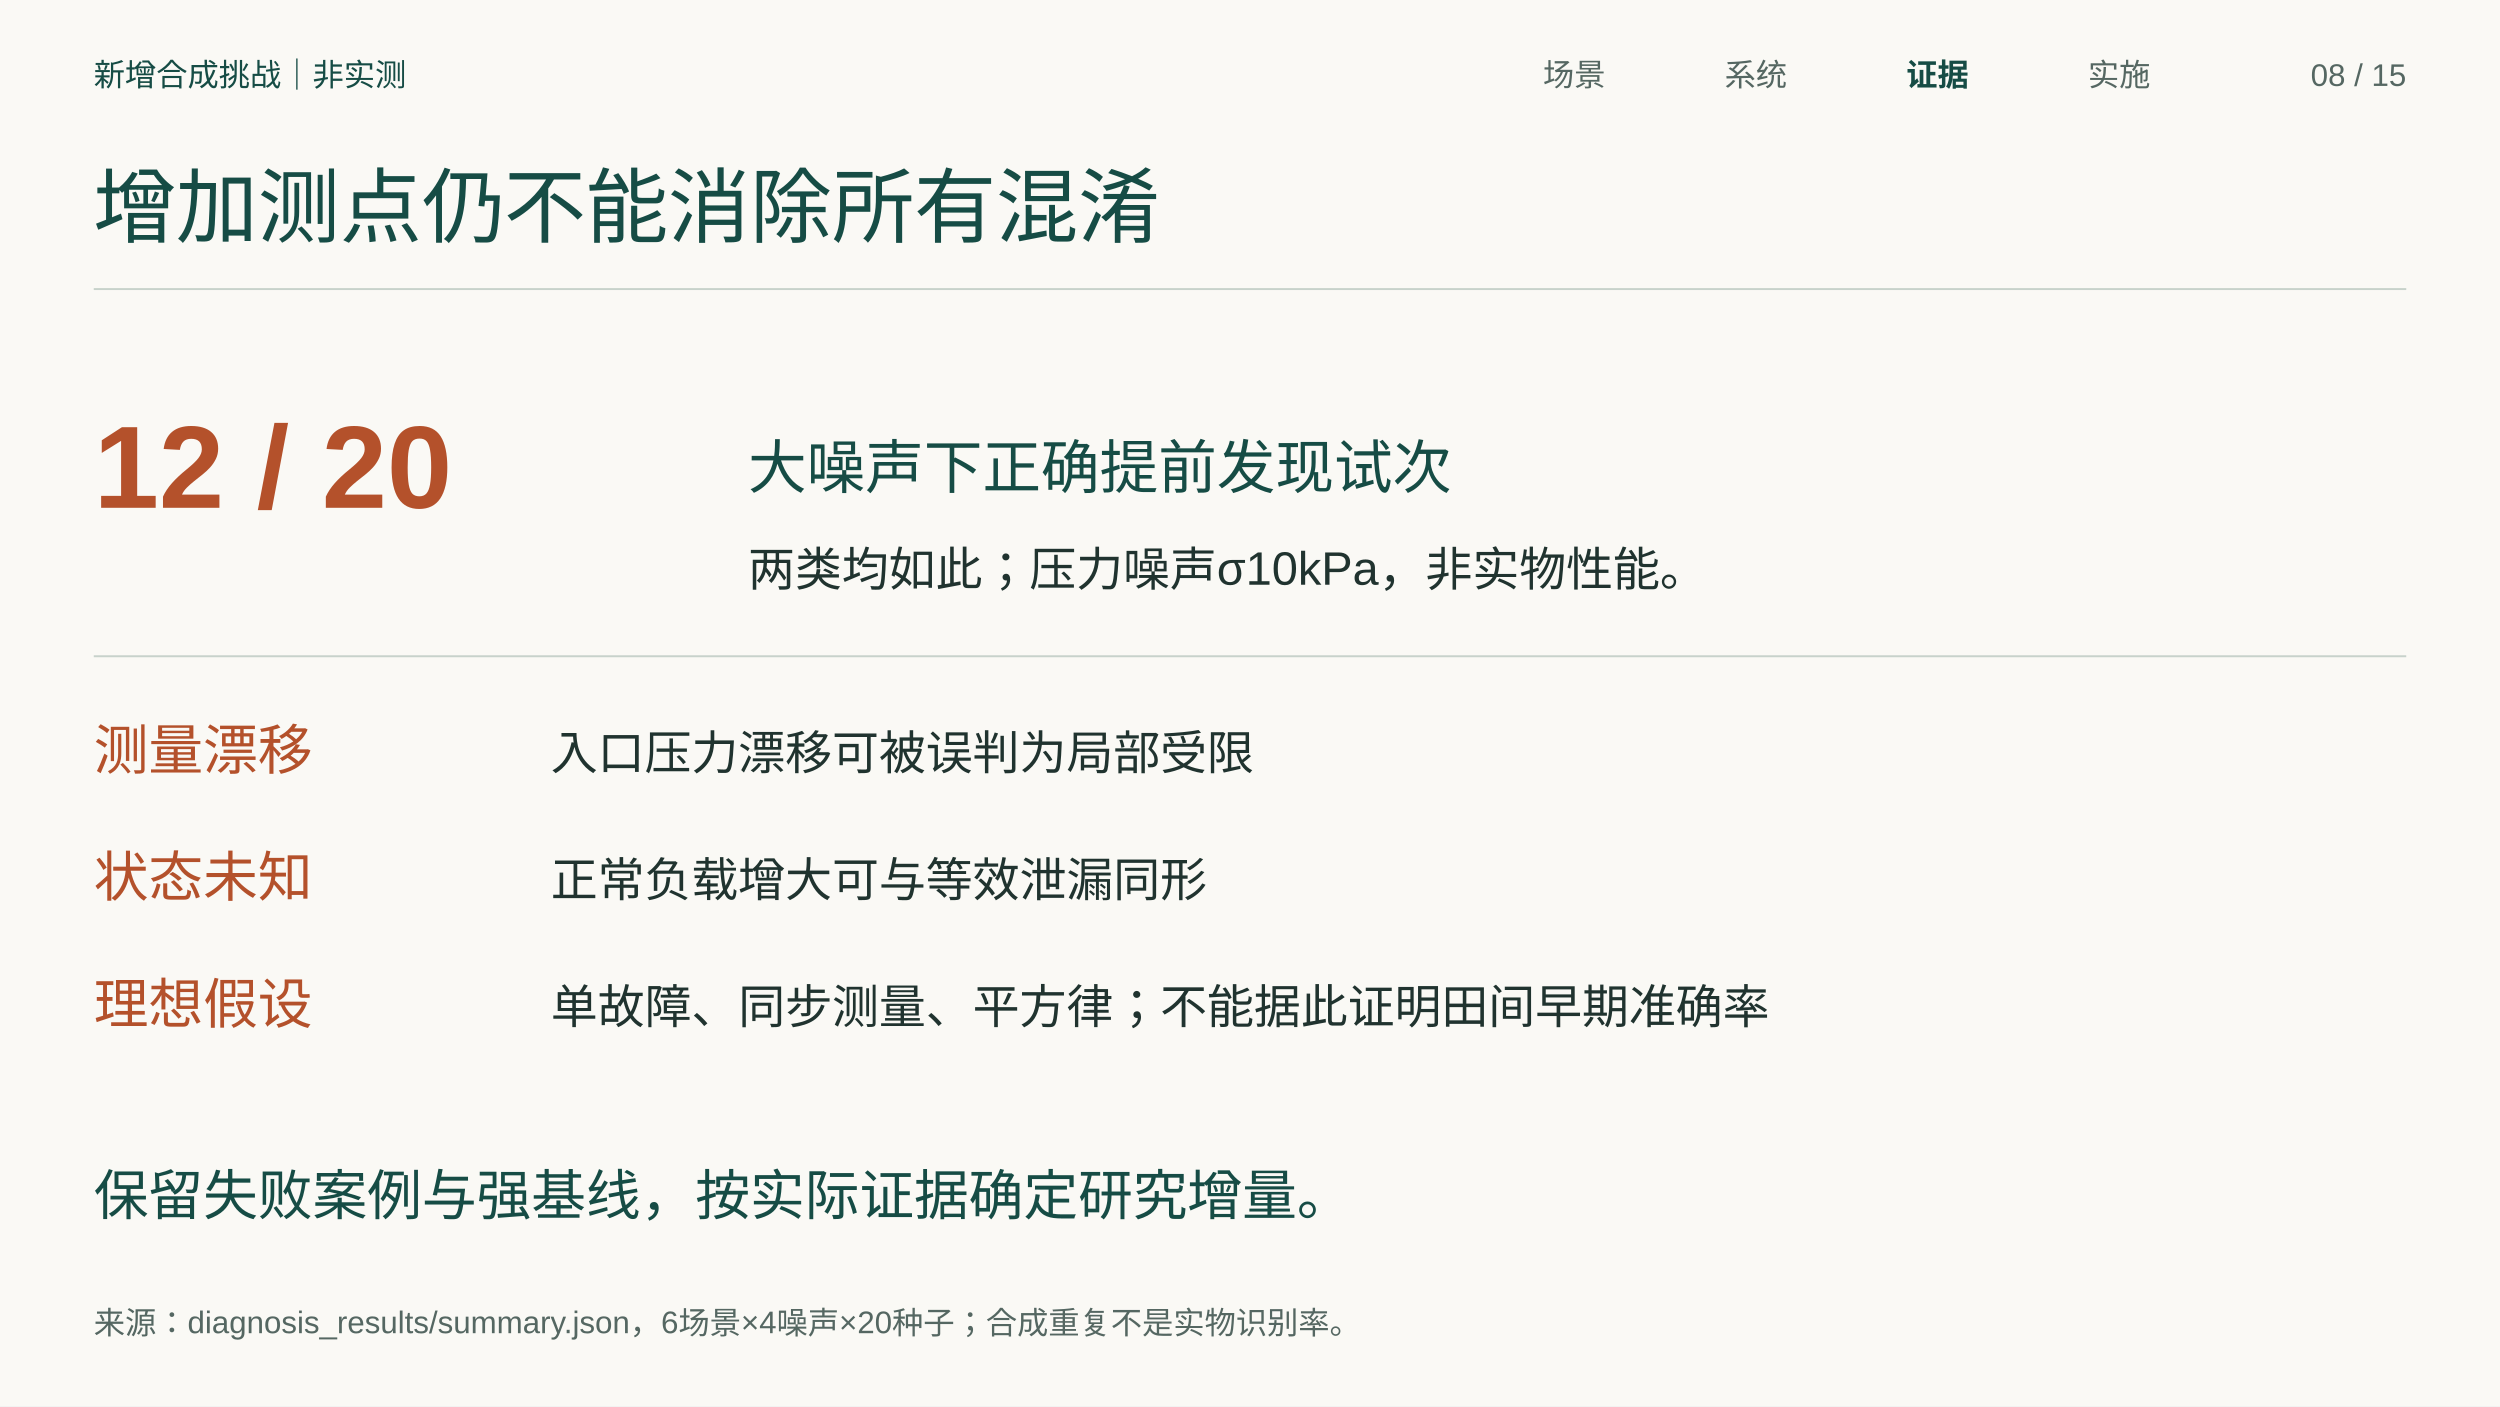
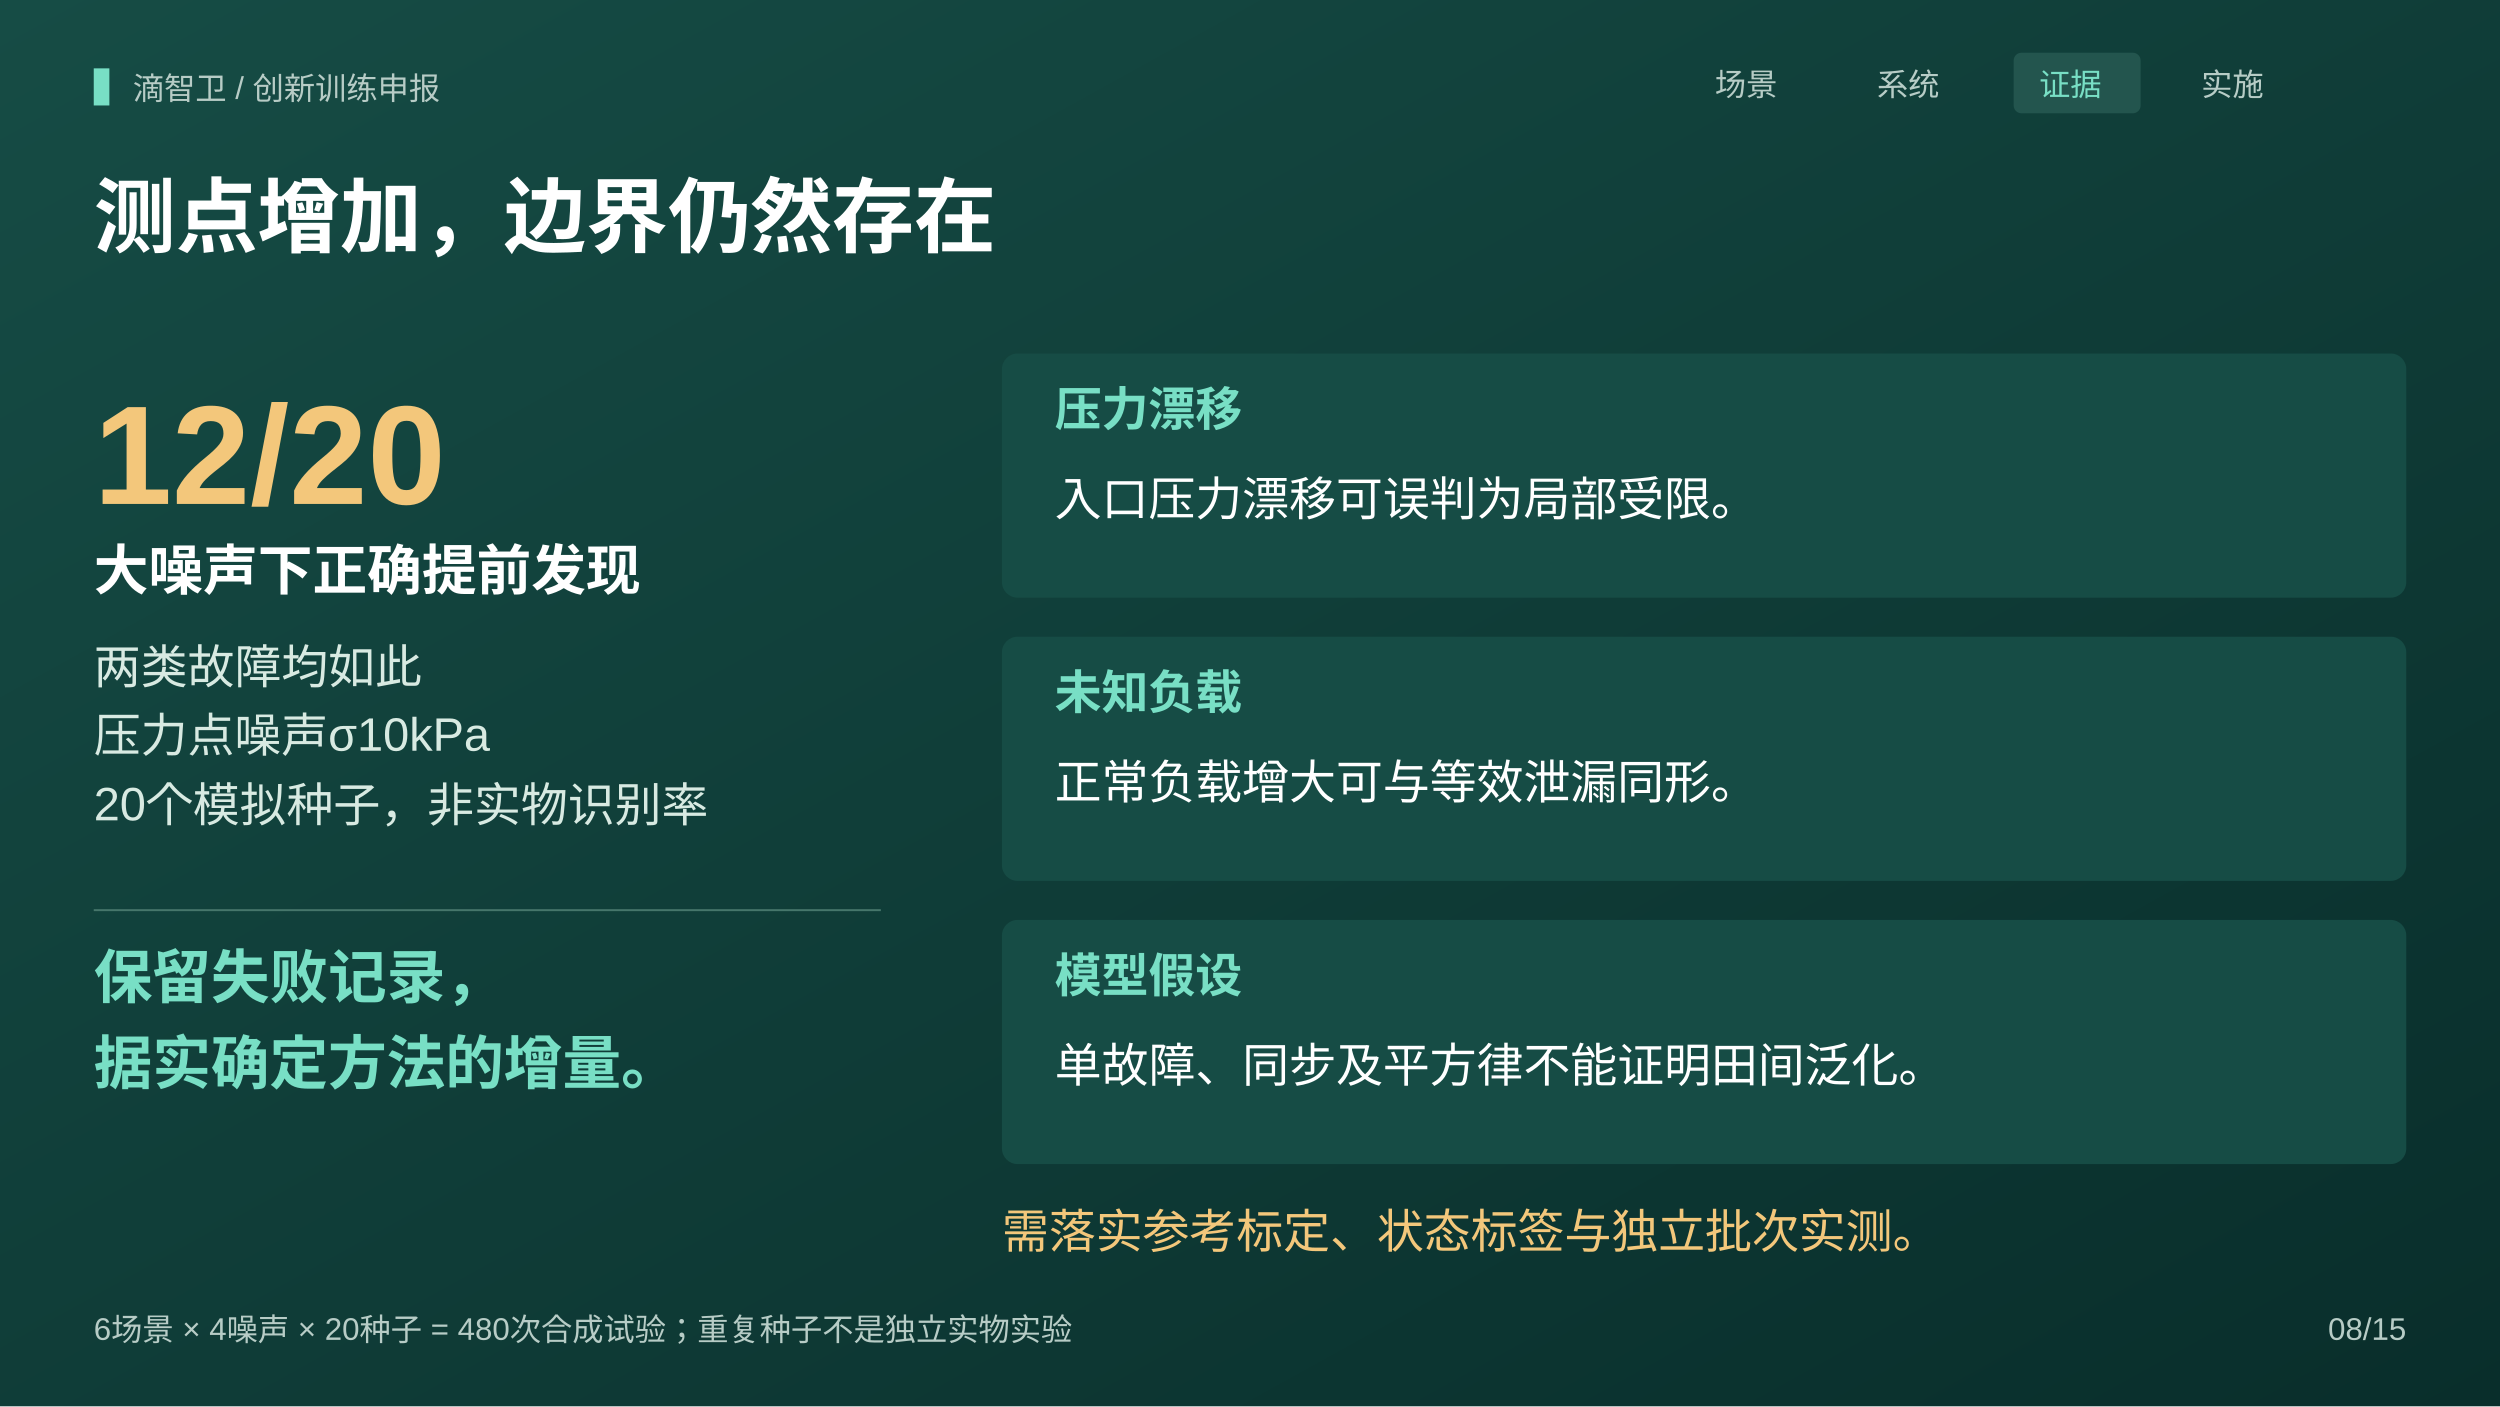
<svg xmlns="http://www.w3.org/2000/svg" viewBox="0 0 1280 720" data-pptx-page-role="content" font-family="Microsoft YaHei, Arial">
-   <rect id="page-background" data-pptx-role="background" x="0" y="0" width="1280" height="720" rx="0" fill="#FAF9F5" stroke="none" />
-   <text id="page-kicker" data-pptx-role="header" x="48" y="44" font-size="16" fill="#164C45">新增合成挑战｜非实测</text>
-   <text id="page-route-0" data-pptx-role="header" x="790" y="44" font-size="16" fill="#556762">场景</text>
-   <text id="page-route-1" data-pptx-role="header" x="883" y="44" font-size="16" fill="#556762">系统</text>
-   <text id="page-route-2" data-pptx-role="header" x="976" y="44" font-size="16" fill="#164C45" font-weight="bold">证据</text>
-   <text id="page-route-3" data-pptx-role="header" x="1069" y="44" font-size="16" fill="#556762">实施</text>
-   <g id="page-title" data-pptx-bounds="48 65 1184 95">
-     <text x="48" y="121" font-family="SimHei, Arial" font-size="42" fill="#164C45" text-anchor="start">增加测点仍不能消除所有混淆</text>
+   <defs>
+     <linearGradient id="deep-field" x1="0" y1="0" x2="1" y2="1">
+       <stop offset="0%" stop-color="#164C45" />
+       <stop offset="100%" stop-color="#092E2B" />
+     </linearGradient>
+   </defs>
+   <rect id="page-background" data-pptx-role="background" x="0" y="0" width="1280" height="720" rx="0" fill="url(#deep-field)" stroke="none" />
+   <rect id="header-mark" data-pptx-role="decoration" x="48" y="35" width="8" height="19" rx="0" fill="#78DFC5" stroke="none" />
+   <text id="page-kicker" data-pptx-role="header" x="68" y="51" font-size="16" fill="#B7CCC6">滴智卫 / 创新训练申报</text>
+   <text id="page-route-0" data-pptx-role="header" x="878" y="49" font-size="16" fill="#B7CCC6">场景</text>
+   <text id="page-route-1" data-pptx-role="header" x="961" y="49" font-size="16" fill="#B7CCC6">系统</text>
+   <rect id="route-highlight" data-pptx-role="decoration" x="1031" y="27" width="65" height="31" rx="4" fill="#23554E" stroke="none" />
+   <text id="page-route-2" data-pptx-role="header" x="1044" y="49" font-size="16" fill="#78DFC5">证据</text>
+   <text id="page-route-3" data-pptx-role="header" x="1127" y="49" font-size="16" fill="#B7CCC6">实施</text>
+   <g id="page-title" data-pptx-bounds="48 82 1184 78">
+     <text x="48" y="126" font-size="42" fill="#FFFFFF" text-anchor="start" font-weight="bold">测点增加，边界仍然存在</text>
  </g>
-   <line id="header-rule" data-pptx-role="decoration" x1="48" y1="148" x2="1232" y2="148" stroke="#C7D2CB" stroke-width="1" />
-   <text id="source-footer" data-pptx-role="footer" x="48" y="683" font-size="16" fill="#556762">来源：diagnosis_results/summary.json，6场景×4噪声×20种子；合成重复不是实物识别率。</text>
-   <text id="page-number" data-pptx-role="page-number" x="1232" y="44" font-size="16" text-anchor="end" fill="#556762">08 / 15</text>
-   <g id="failure-boundaries" data-pptx-bounds="48 175 1184 467">
-     <text x="48" y="260" font-size="60" fill="#B4512B" text-anchor="start" font-weight="bold">12 / 20</text>
-     <text x="383" y="250" font-size="30" fill="#164C45" text-anchor="start">大噪声下正确提前发现试次</text>
-     <text x="383" y="300" font-size="24" fill="#20332F" text-anchor="start">两类均如此；压力噪声σ10kPa，非实物性能。</text>
-     <line x1="48" y1="336" x2="1232" y2="336" stroke="#C7D2CB" stroke-width="1" />
-     <text x="48" y="394" font-size="28" fill="#B4512B" text-anchor="start">测量漂移</text>
-     <text x="282" y="394" font-size="24" fill="#20332F" text-anchor="start">入口压力漂移可被误判为局部受限</text>
-     <text x="48" y="459" font-size="28" fill="#B4512B" text-anchor="start">状态未知</text>
-     <text x="282" y="459" font-size="24" fill="#20332F" text-anchor="start">正常负载增大可与等效泄漏同形</text>
-     <text x="48" y="524" font-size="28" fill="#B4512B" text-anchor="start">理想假设</text>
-     <text x="282" y="524" font-size="24" fill="#20332F">单故障、同步测量、平方律；不能据此证明田间早期准确率</text>
-     <text x="48" y="622" font-size="28" fill="#164C45" text-anchor="start">保留失败案例与强基线，按实际证据确定研究增量。</text>
+   <text id="source-footer" data-pptx-role="footer" x="48" y="686" font-size="16" fill="#B7CCC6">6场景 × 4噪声 × 20种子 = 480次合成试验；重复种子不是独立实物实验</text>
+   <text id="page-number" data-pptx-role="page-number" x="1232" y="686" text-anchor="end" font-size="16" fill="#B7CCC6">08/15</text>
+   <g id="noise-boundary" data-pptx-bounds="48 175 420 472">
+     <text x="48" y="258" font-size="72" fill="#F3C77B" text-anchor="start" font-weight="bold">12/20</text>
+     <text x="48" y="302" font-size="28" fill="#FFFFFF" text-anchor="start" font-weight="bold">大噪声下正确提前发现</text>
+     <text x="48" y="350" font-size="24" fill="#D8EAE2">两类故障均如此<tspan x="48" dy="35">压力点噪声σ10kPa</tspan>
+       <tspan x="48" dy="35">20个模拟种子，非实物识别率</tspan>
+     </text>
+     <line x1="48" y1="466" x2="451" y2="466" stroke="#46766B" stroke-width="1" />
+     <text x="48" y="511" font-size="30" fill="#78DFC5" font-weight="bold">保留失败记录，<tspan x="48" dy="44">据实确定方法的增量。</tspan>
+     </text>
+   </g>
+   <g id="failure-mechanisms" data-pptx-bounds="508 175 724 479">
+     <rect x="513" y="181" width="719" height="125" rx="8" fill="#164C45" stroke="none" />
+     <text x="540" y="218" font-size="24" fill="#78DFC5" text-anchor="start" font-weight="bold">压力漂移</text>
+     <text x="540" y="264" font-size="24" fill="#FFFFFF">入口压力漂移可误判为局部受限。</text>
+     <rect x="513" y="326" width="719" height="125" rx="8" fill="#164C45" stroke="none" />
+     <text x="540" y="363" font-size="24" fill="#78DFC5" text-anchor="start" font-weight="bold">未知负载</text>
+     <text x="540" y="409" font-size="24" fill="#FFFFFF">正常负载增大可与等效泄漏同形。</text>
+     <rect x="513" y="471" width="719" height="125" rx="8" fill="#164C45" stroke="none" />
+     <text x="540" y="508" font-size="24" fill="#78DFC5" text-anchor="start" font-weight="bold">模型假设</text>
+     <text x="540" y="554" font-size="24" fill="#FFFFFF">单故障、同步及平方律不能证明田间泛化。</text>
+     <text x="513" y="639" font-size="24" fill="#F3C77B" text-anchor="start">需落实参考标定、状态标签与独立批次实测。</text>
  </g>
</svg>
